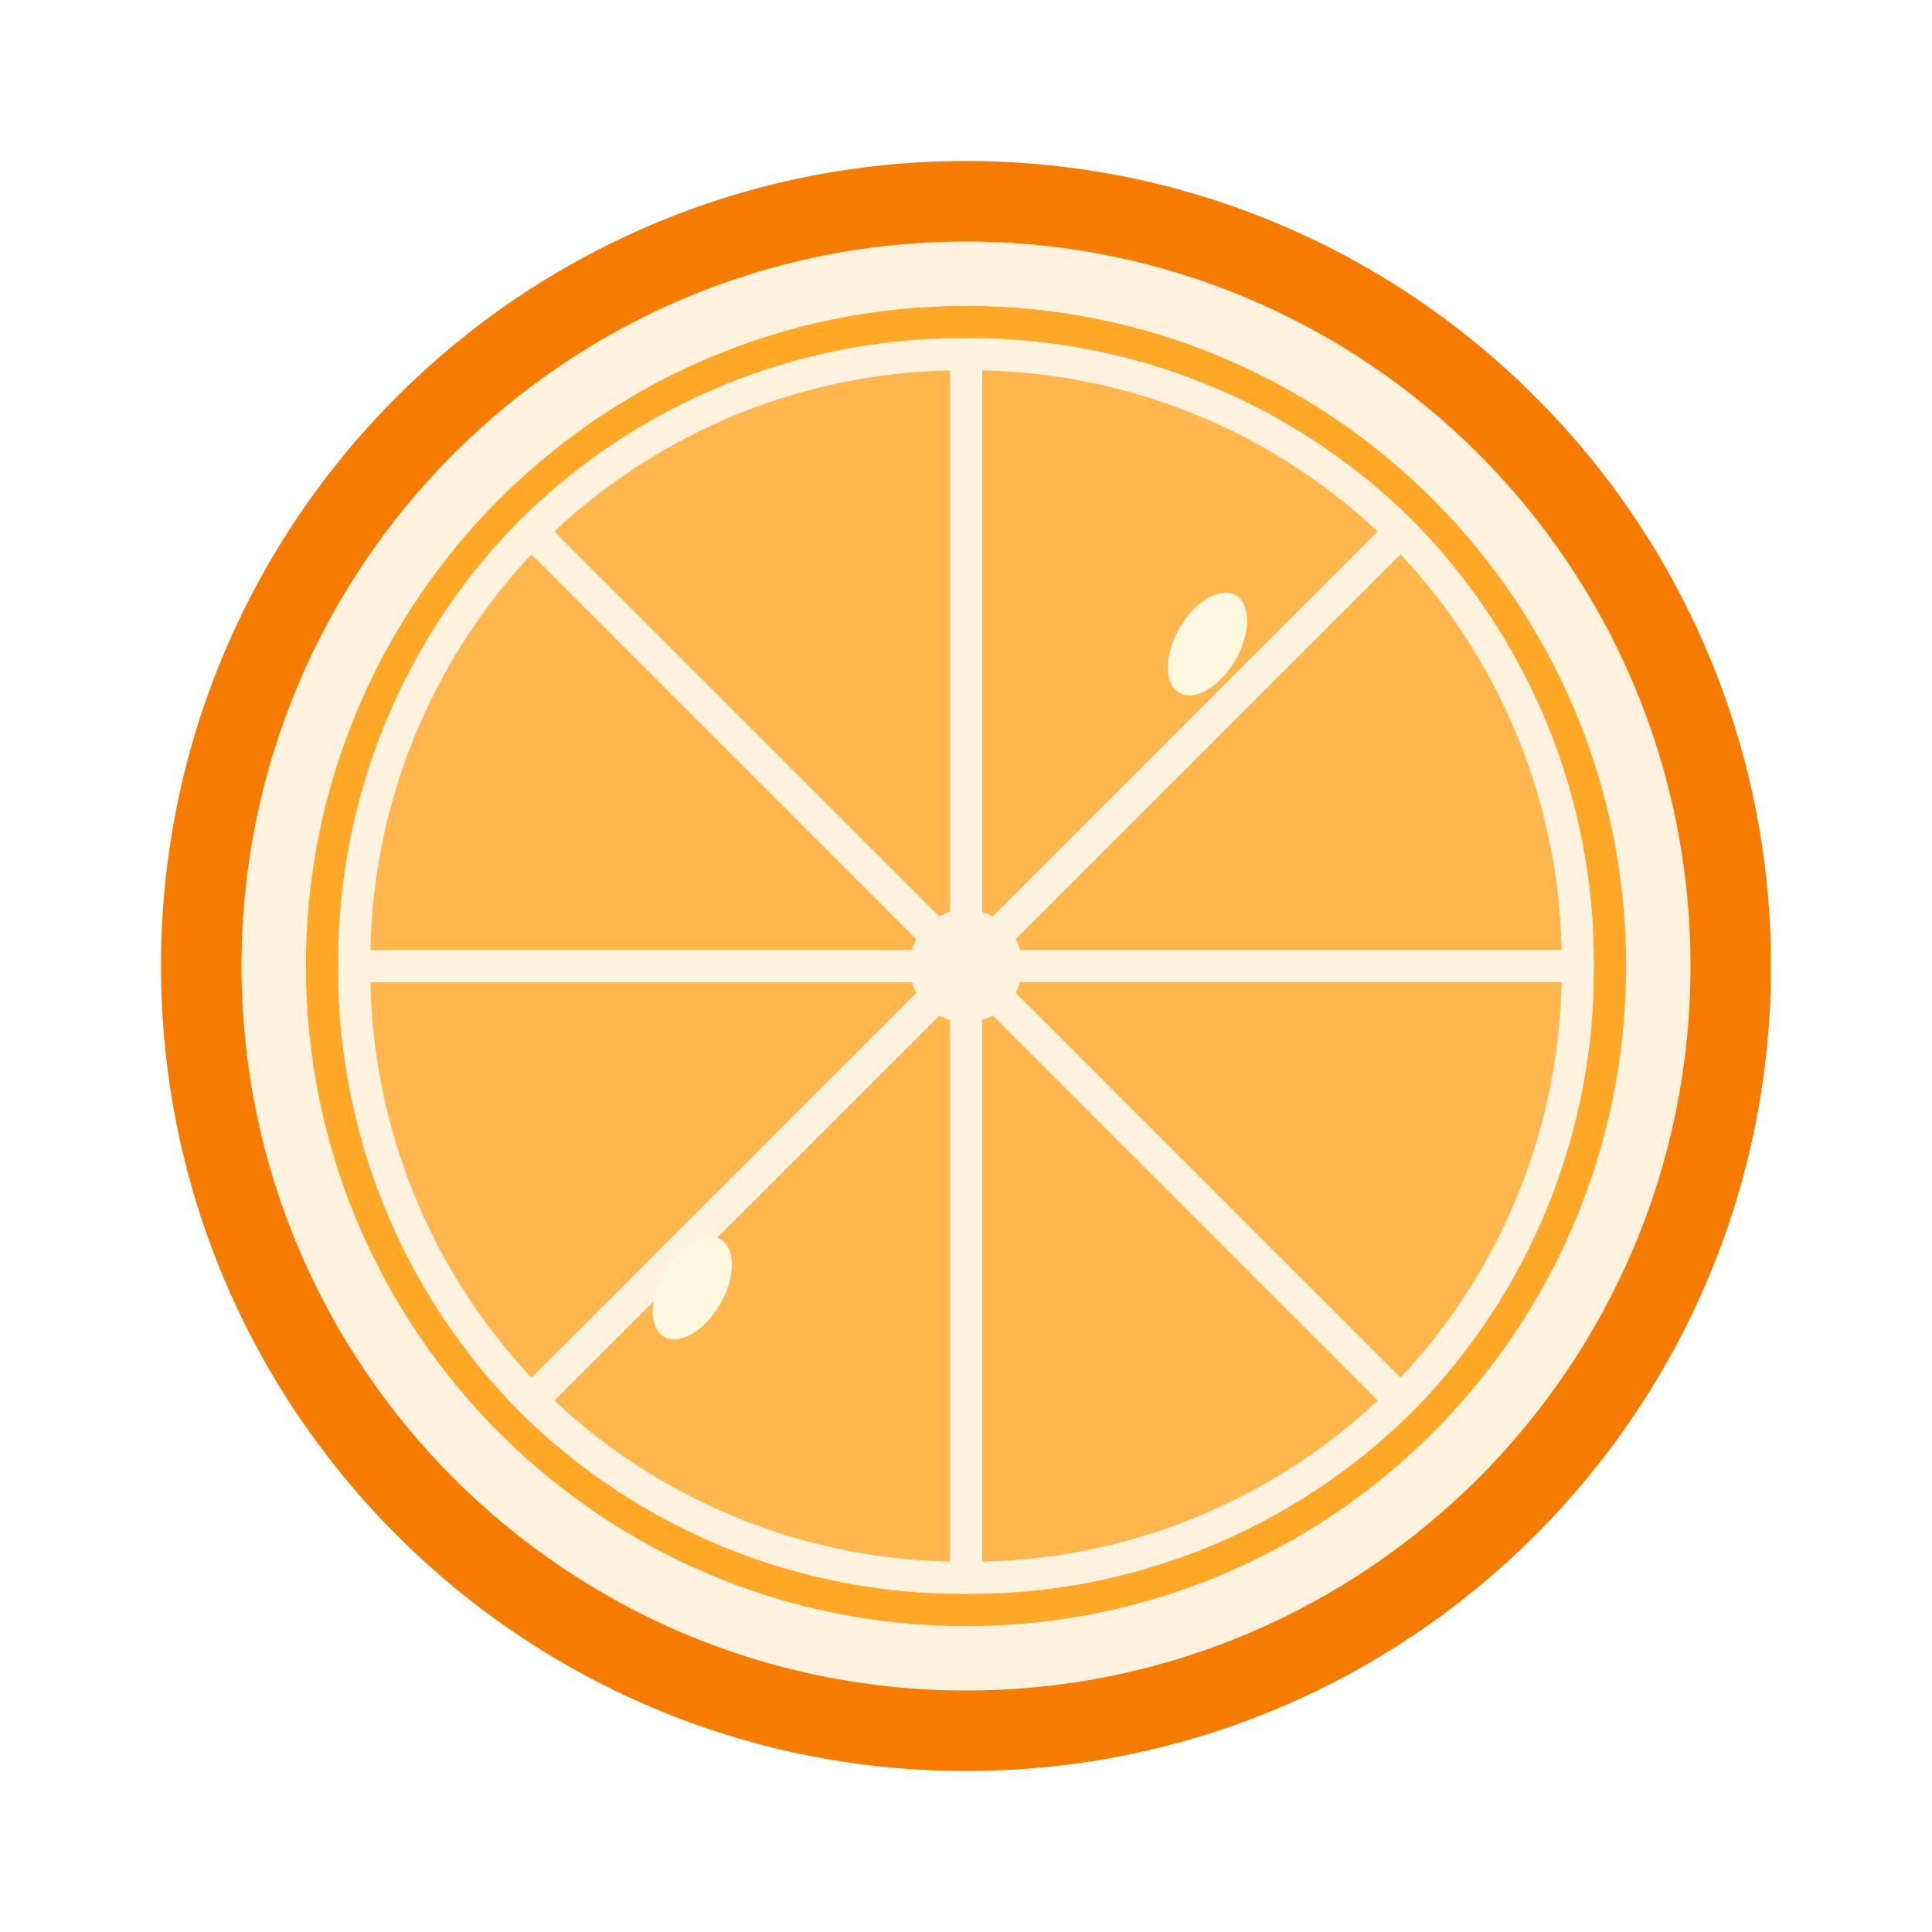
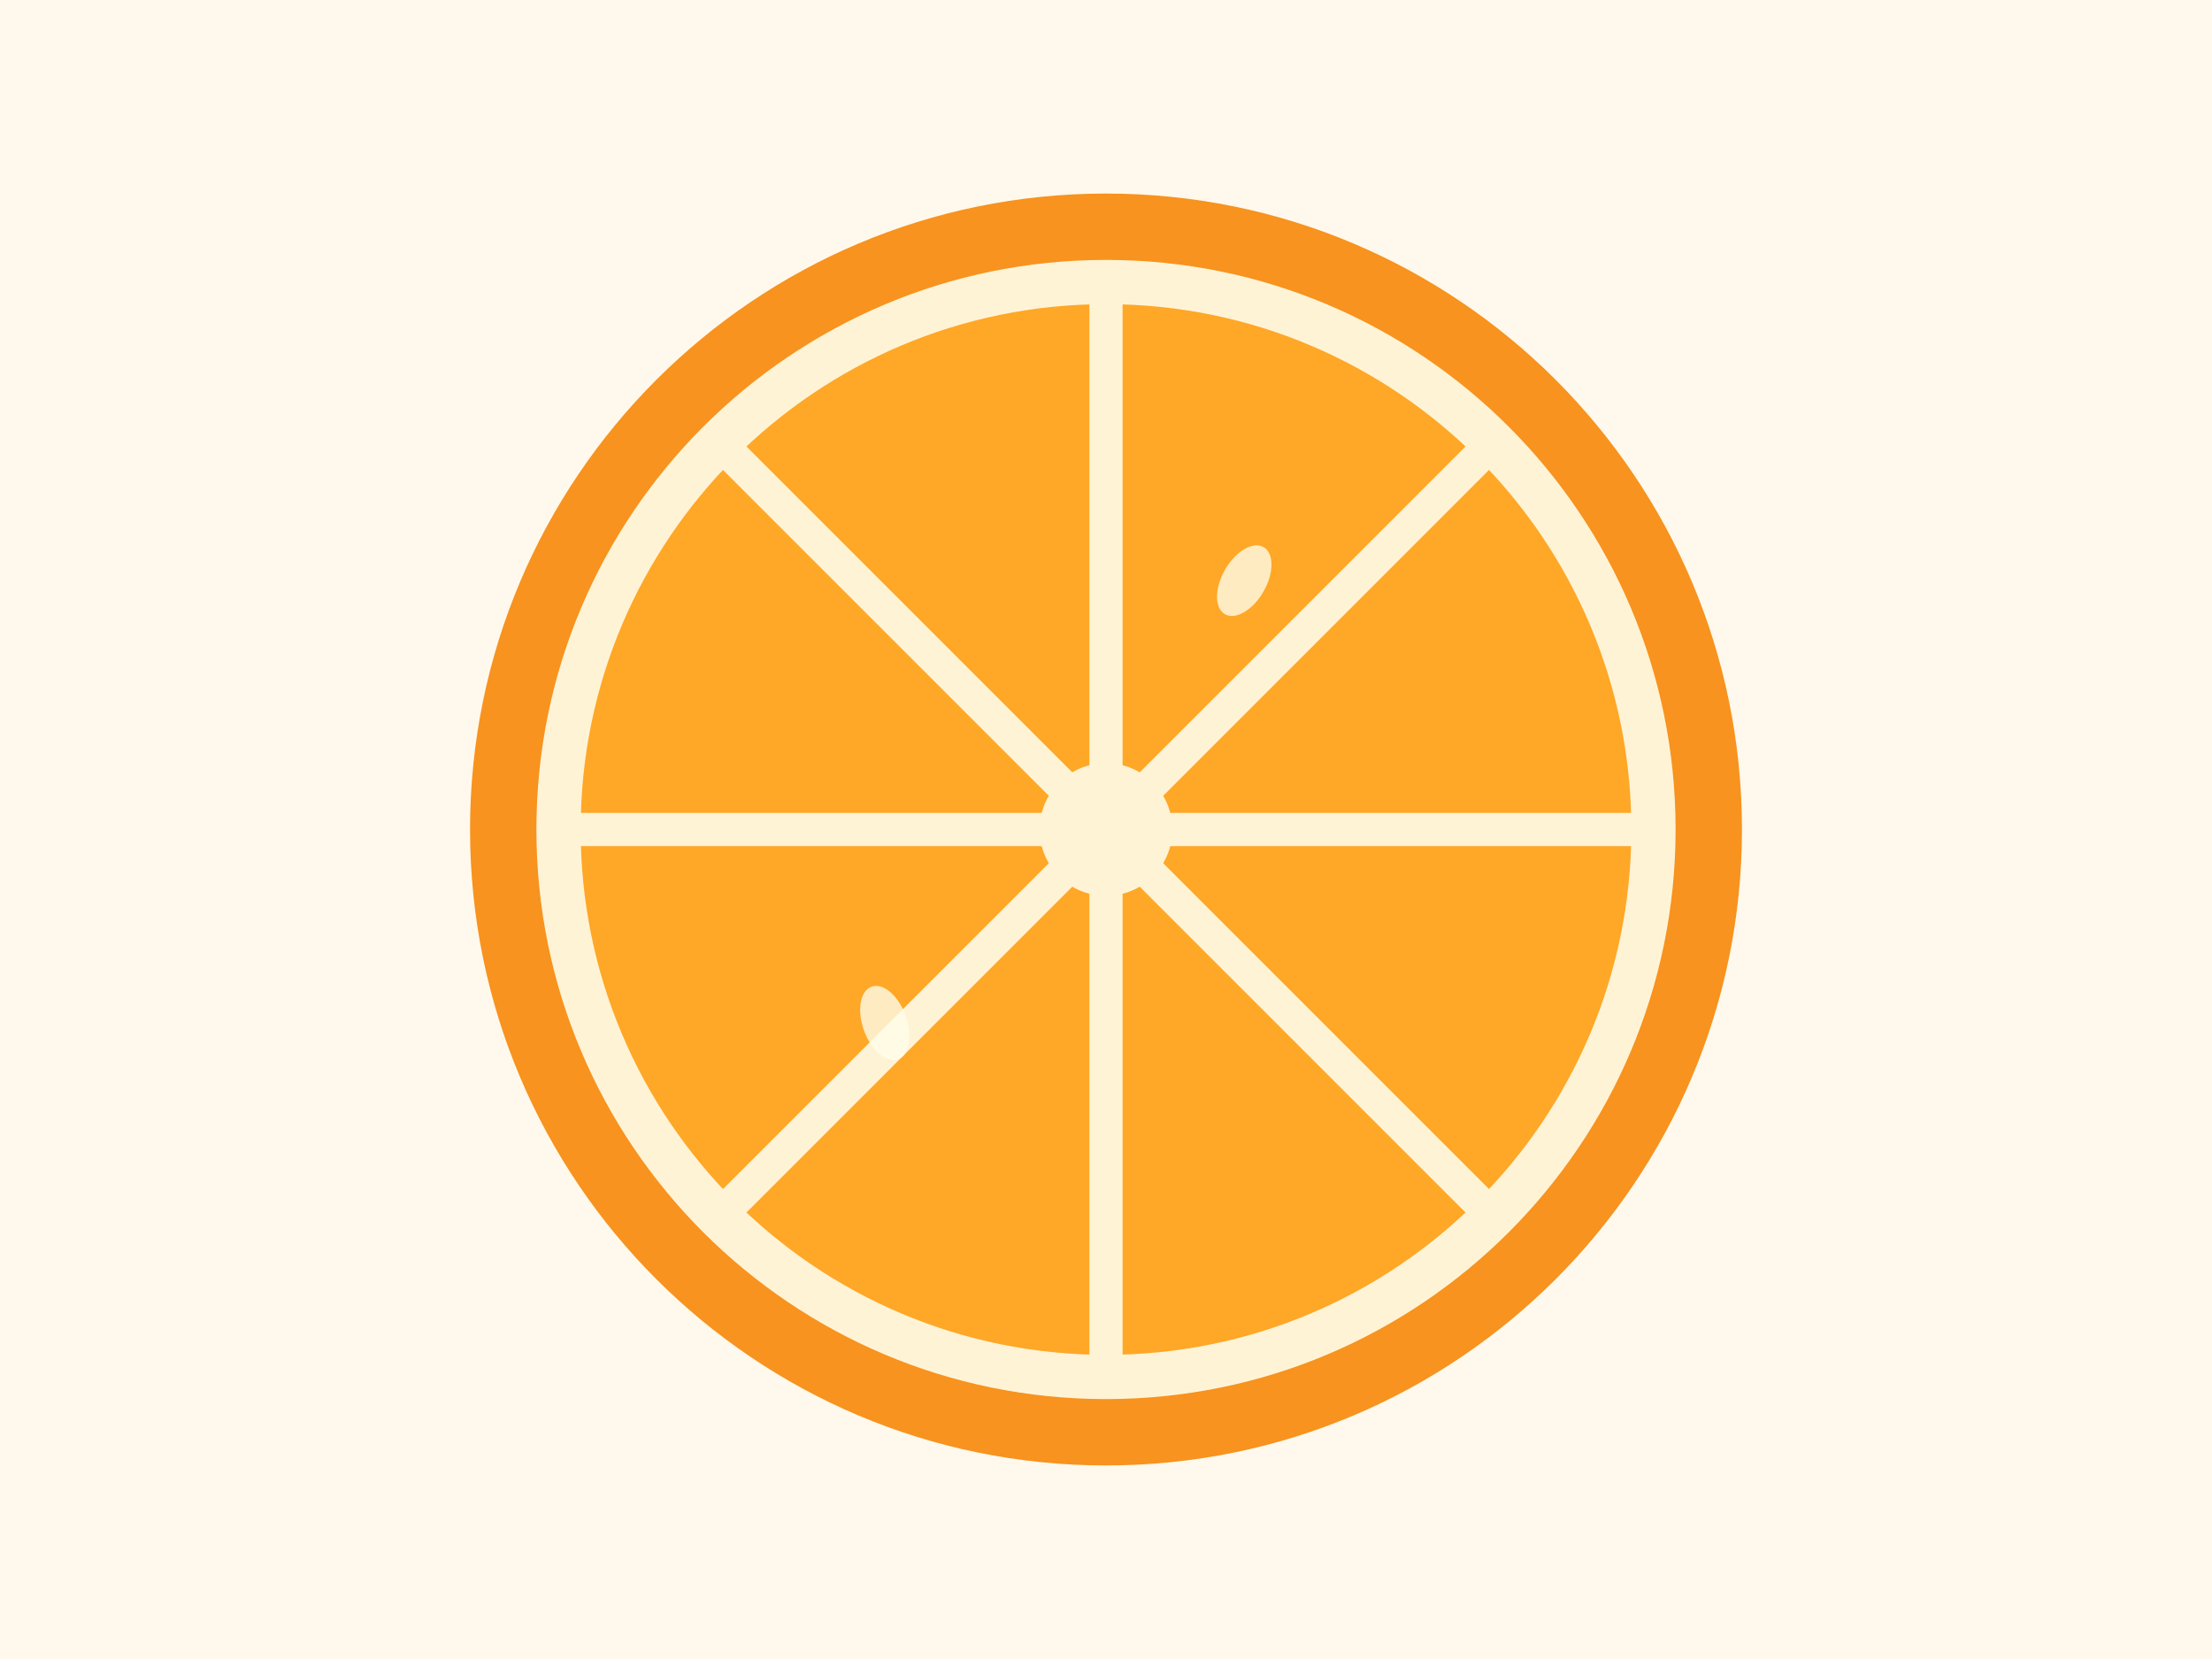
- <svg xmlns="http://www.w3.org/2000/svg" viewBox="0 0 240 240" width="240" height="240">
-   <circle cx="120" cy="120" r="100" fill="#F57C00" />
-   <circle cx="120" cy="120" r="90" fill="#FFF3E0" />
-   <circle cx="120" cy="120" r="82" fill="#FFA726" />
-   <g fill="#FFB74D" stroke="#FFF3E0" stroke-width="4" stroke-linejoin="round">
-     <path d="M120 120 L120 44 A76 76 0 0 1 174 66 Z" />
-     <path d="M120 120 L174 66 A76 76 0 0 1 196 120 Z" />
-     <path d="M120 120 L196 120 A76 76 0 0 1 174 174 Z" />
-     <path d="M120 120 L174 174 A76 76 0 0 1 120 196 Z" />
-     <path d="M120 120 L120 196 A76 76 0 0 1 66 174 Z" />
-     <path d="M120 120 L66 174 A76 76 0 0 1 44 120 Z" />
-     <path d="M120 120 L44 120 A76 76 0 0 1 66 66 Z" />
-     <path d="M120 120 L66 66 A76 76 0 0 1 120 44 Z" />
+ <svg xmlns="http://www.w3.org/2000/svg" viewBox="0 0 400 300" width="400" height="300">
+   <rect width="400" height="300" fill="#FFF8EC" />
+   <circle cx="200" cy="150" r="115" fill="#F7931E" />
+   <circle cx="200" cy="150" r="103" fill="#FFF3D6" />
+   <circle cx="200" cy="150" r="95" fill="#FFA726" />
+   <g stroke="#FFF3D6" stroke-width="6" stroke-linecap="round">
+     <line x1="200" y1="150" x2="200" y2="55" />
+     <line x1="200" y1="150" x2="267" y2="83" />
+     <line x1="200" y1="150" x2="295" y2="150" />
+     <line x1="200" y1="150" x2="267" y2="217" />
+     <line x1="200" y1="150" x2="200" y2="245" />
+     <line x1="200" y1="150" x2="133" y2="217" />
+     <line x1="200" y1="150" x2="105" y2="150" />
+     <line x1="200" y1="150" x2="133" y2="83" />
  </g>
-   <circle cx="120" cy="120" r="7" fill="#FFF3E0" />
-   <g fill="#FFF8E1">
-     <ellipse cx="150" cy="80" rx="4" ry="7" transform="rotate(30 150 80)" />
-     <ellipse cx="86" cy="160" rx="4" ry="7" transform="rotate(30 86 160)" />
+   <circle cx="200" cy="150" r="12" fill="#FFF3D6" />
+   <g fill="#FFFDE7" opacity="0.8">
+     <ellipse cx="225" cy="105" rx="4" ry="7" transform="rotate(30 225 105)" />
+     <ellipse cx="160" cy="185" rx="4" ry="7" transform="rotate(-20 160 185)" />
  </g>
</svg>
